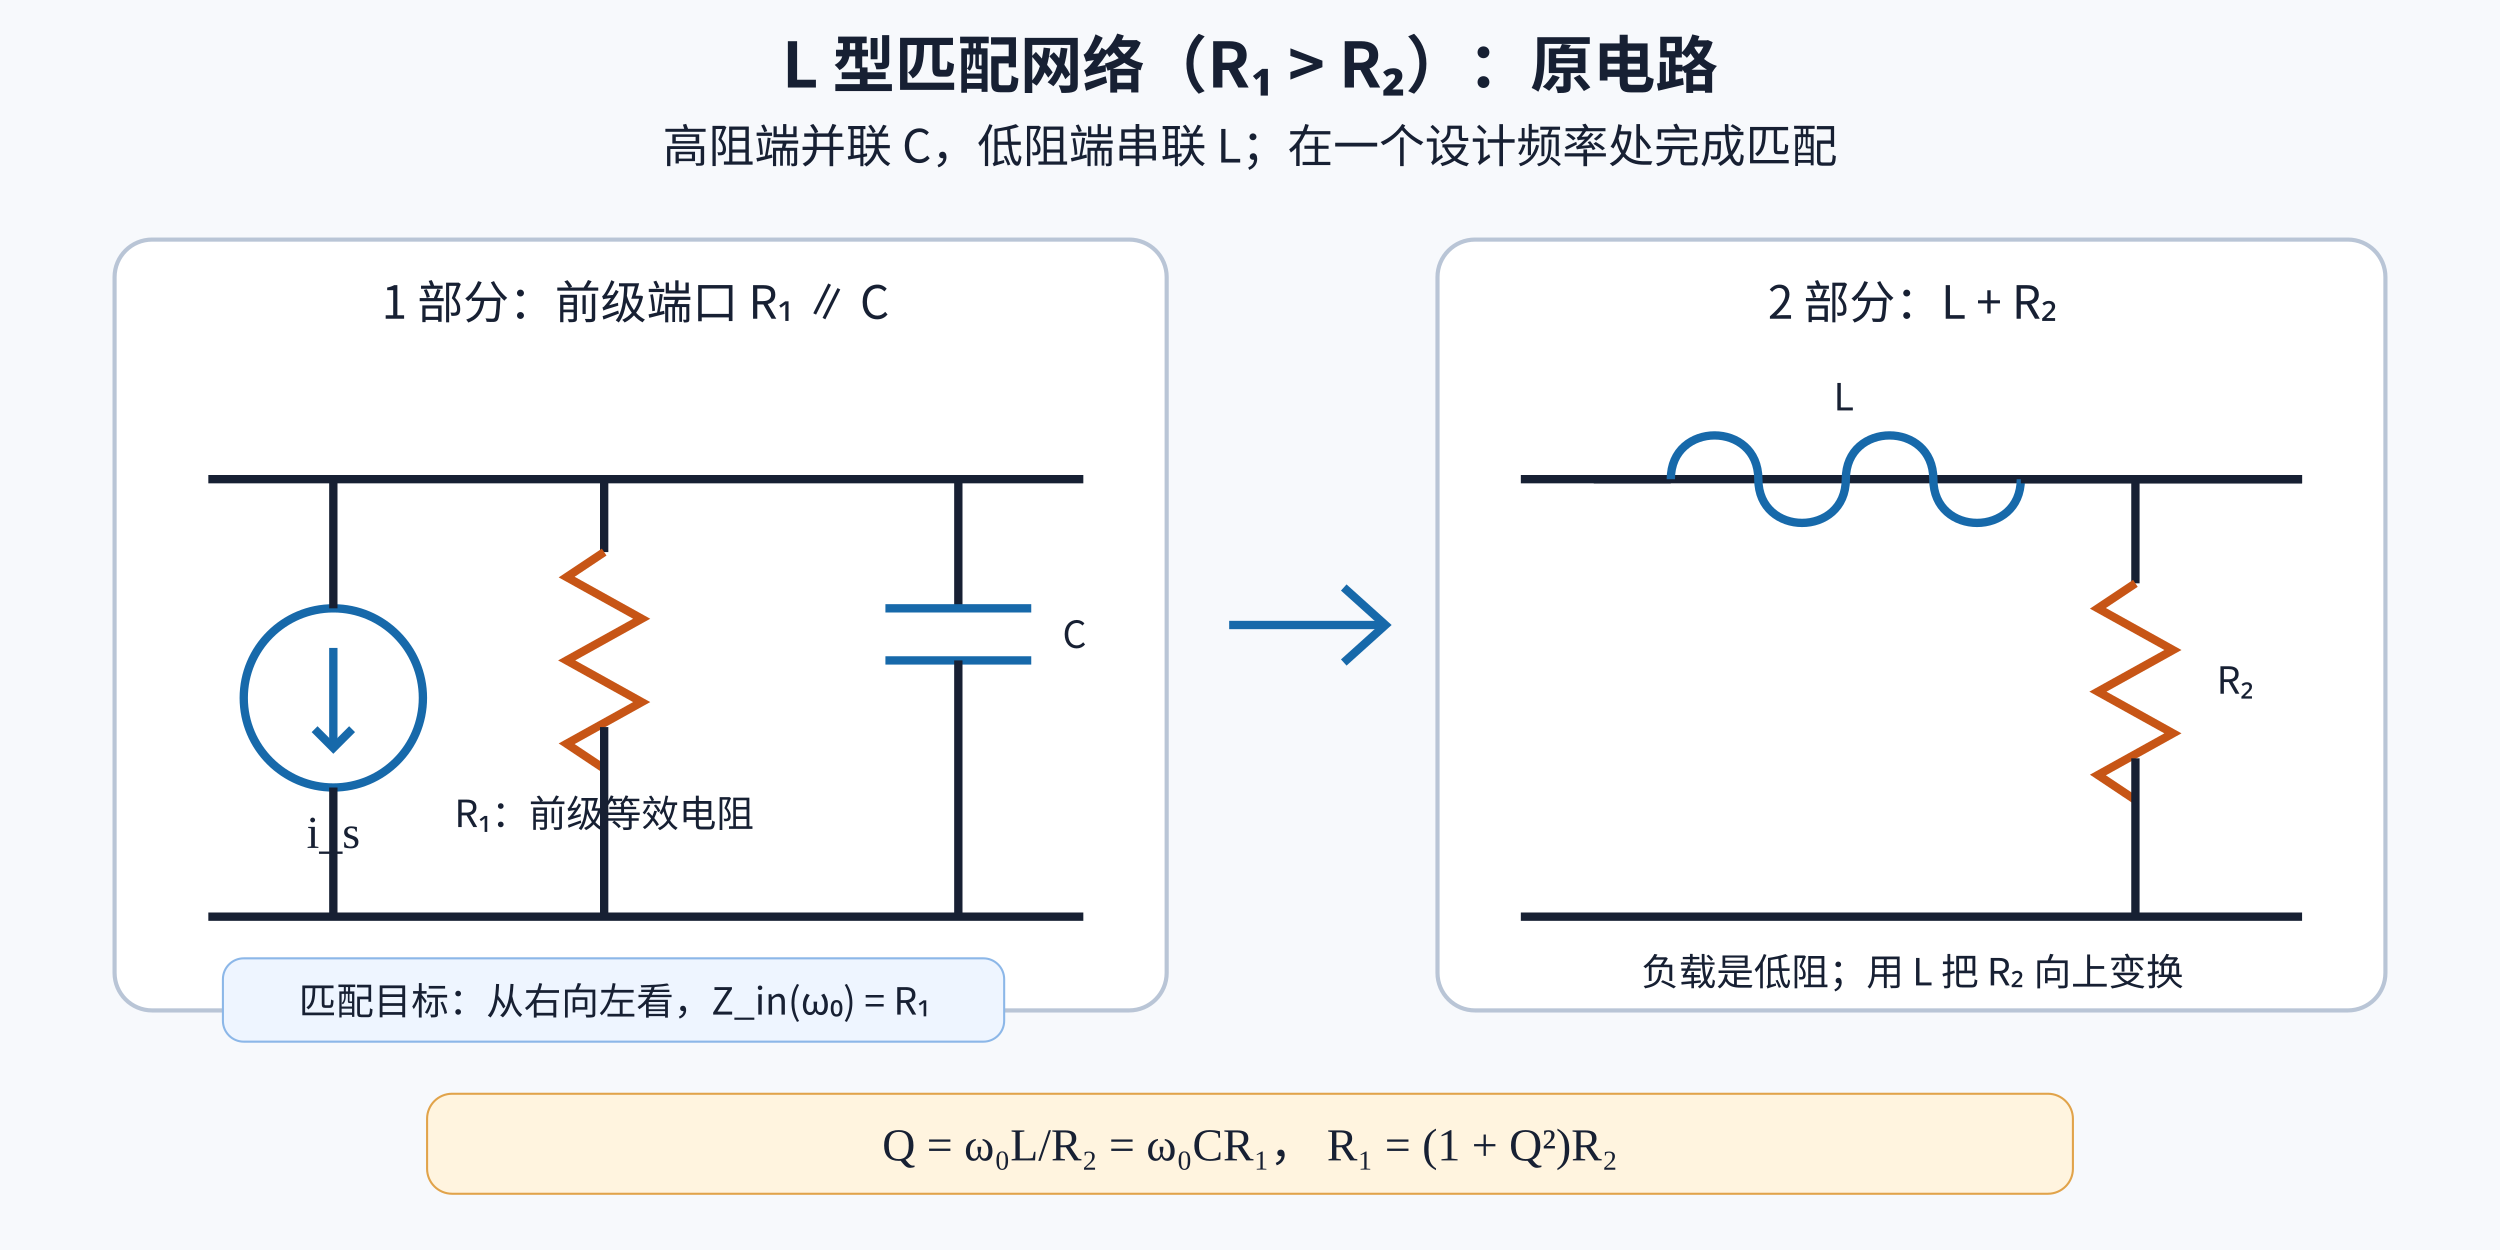
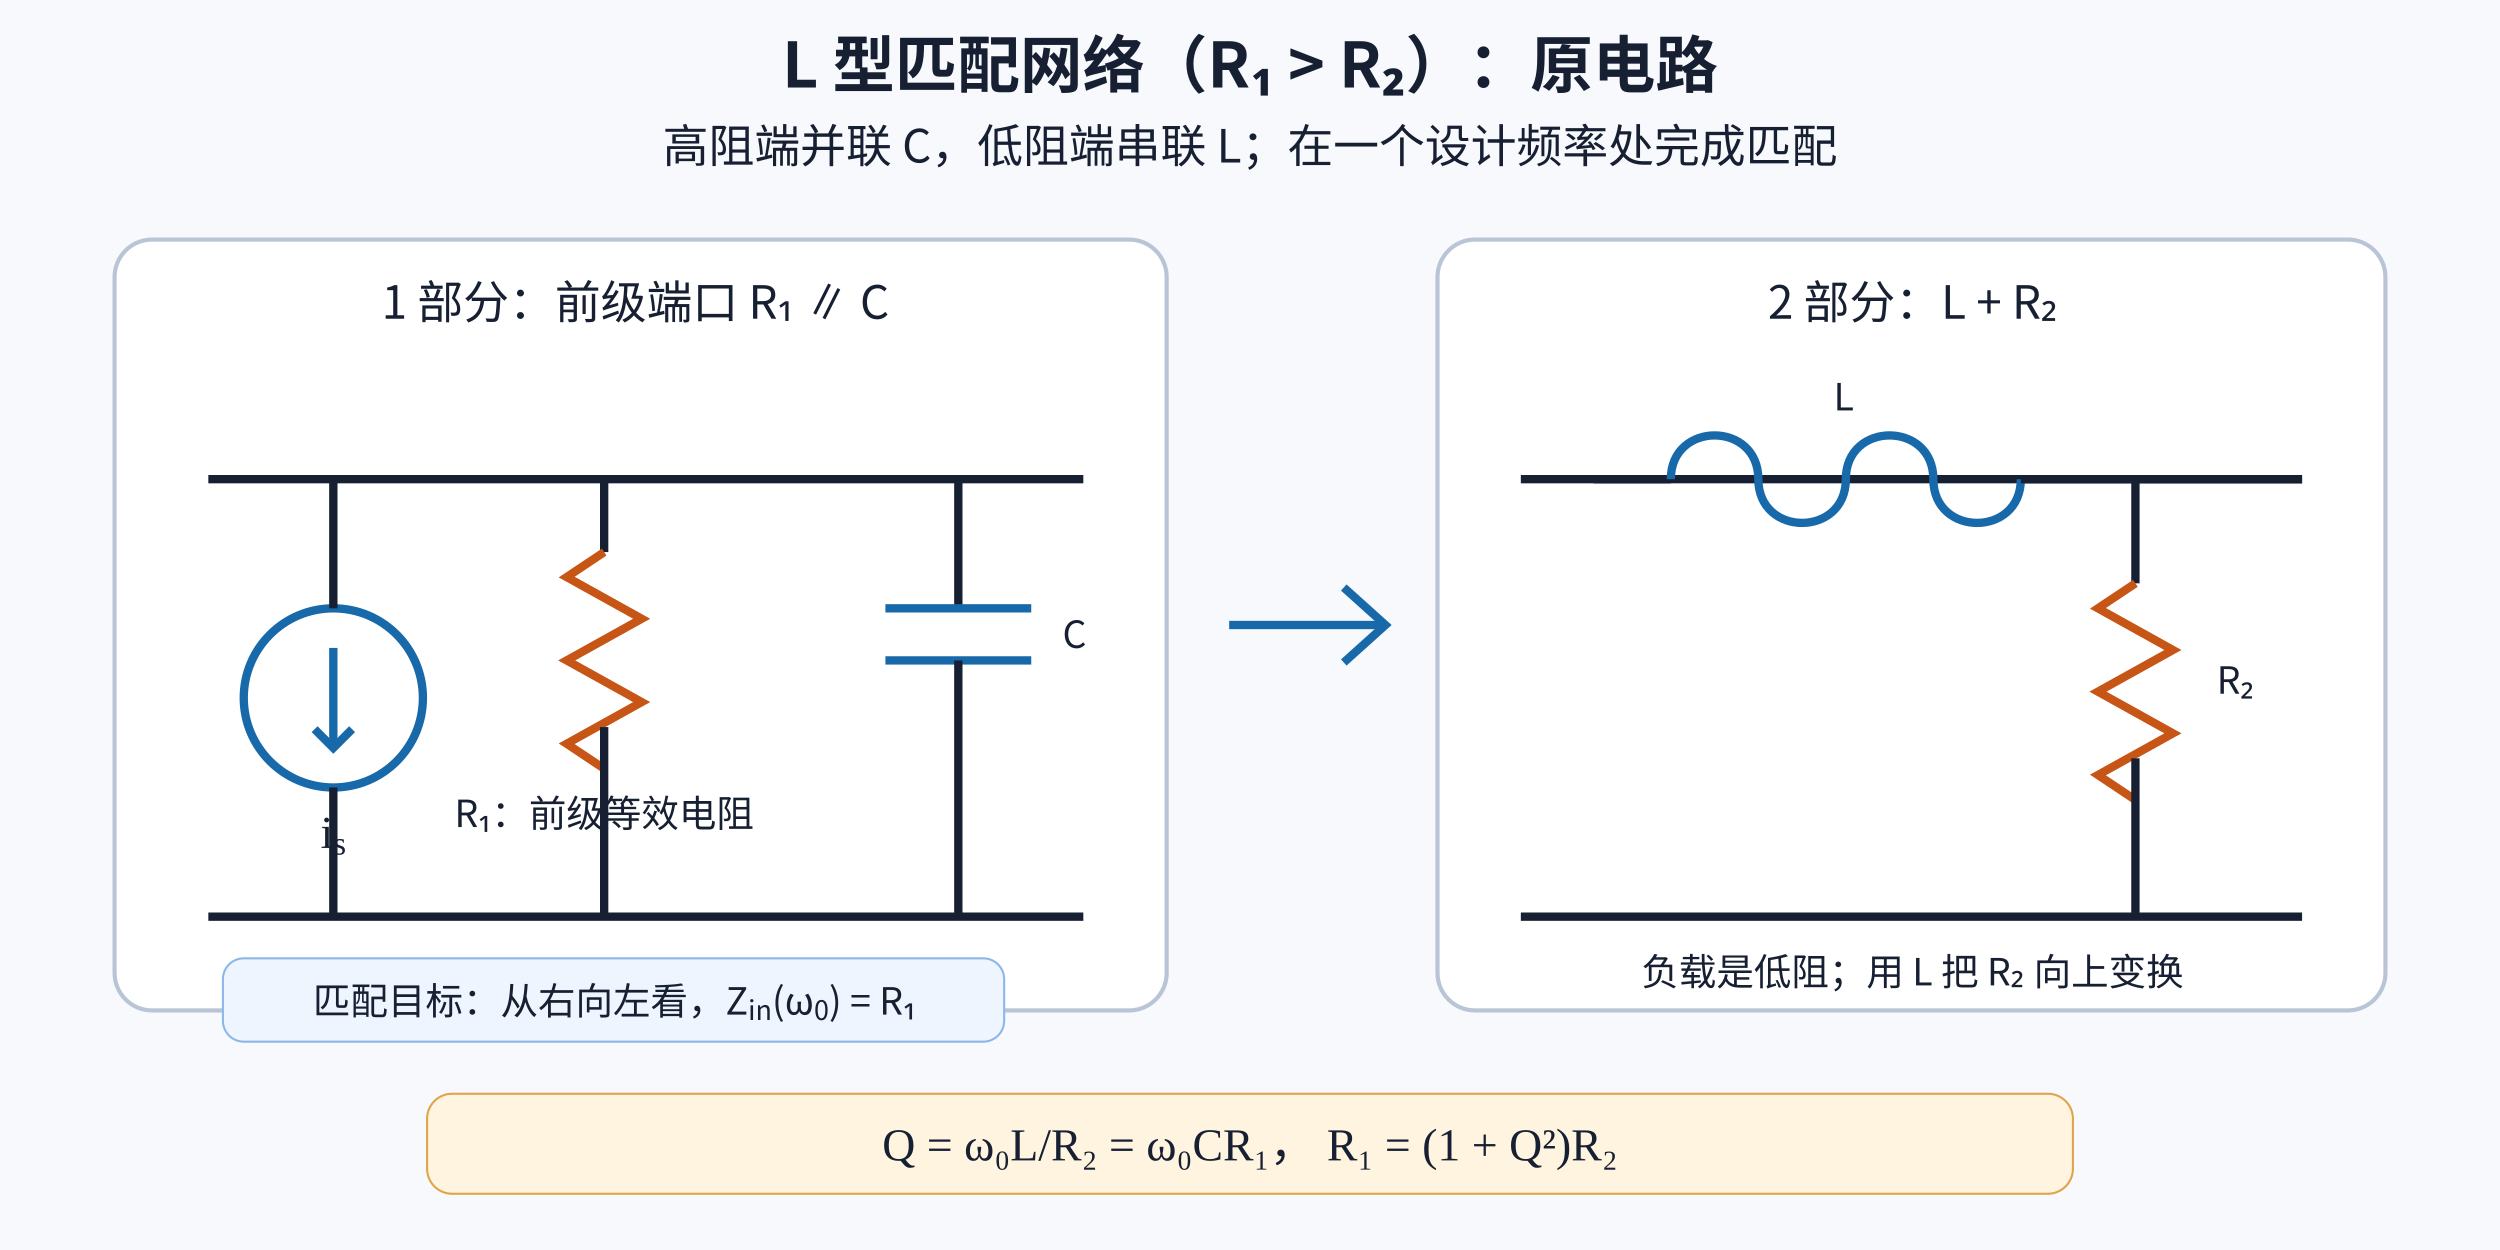
<svg xmlns="http://www.w3.org/2000/svg" width="1200" height="600" viewBox="0 0 1200 600">
  <rect width="1200" height="600" fill="#f7f9fc" />
  <style>.t{font-family:"Microsoft YaHei","Noto Sans CJK SC",sans-serif;fill:#172033}.h{font-size:30px;font-weight:700}.s{font-size:22px}.n{font-size:18px}.eq{font-family:"Cambria Math","Times New Roman",serif;font-size:22px;fill:#172033}.w{stroke:#172033;stroke-width:4;fill:none}.a{stroke:#1769aa;stroke-width:4;fill:none}.r{stroke:#c75516;stroke-width:4;fill:none}.g{stroke:#2f7d4a;stroke-width:3;fill:none;stroke-dasharray:10 8}.node{fill:#172033}.box{fill:#ffffff;stroke:#b9c5d6;stroke-width:2}</style>
  <text x="600" y="42" text-anchor="middle" class="t h">L 型匹配网络（R₁ &gt; R₂）：原电路</text>
  <text x="600" y="78" text-anchor="middle" class="t s">高阻端并联 C，低阻端串联 L；在一个设计频率处完成匹配</text>
  <g transform="translate(55 115)">
    <rect x="0" y="0" width="505" height="370" rx="18" class="box" />
    <text x="250" y="38" text-anchor="middle" class="t s">1 部分：前级端口 R₁ ∥ C</text>
    <line x1="45" y1="115" x2="465" y2="115" class="w" />
    <line x1="45" y1="325" x2="465" y2="325" class="w" />
    <circle cx="105" cy="220" r="43" class="a" />
    <line x1="105" y1="196" x2="105" y2="244" class="a" />
    <path d="M96 235 L105 244 L114 235" class="a" />
    <line x1="105" y1="115" x2="105" y2="177" class="w" />
    <line x1="105" y1="263" x2="105" y2="325" class="w" />
-     <text x="105" y="292" text-anchor="middle" class="t eq">i_s</text>
+     <text x="105" y="292" text-anchor="middle" class="t eq">i<tspan baseline-shift="sub" font-size="0.72em">s</tspan>
+     </text>
    <line x1="235" y1="115" x2="235" y2="150" class="w" />
    <path d="M235 150 l-18 12 l36 20 l-36 20 l36 20 l-36 20 l18 12" class="r" />
    <line x1="235" y1="234" x2="235" y2="325" class="w" />
    <text x="235" y="282" text-anchor="middle" class="t n">R₁：前级等效电阻</text>
    <line x1="405" y1="115" x2="405" y2="177" class="w" />
    <line x1="370" y1="177" x2="440" y2="177" class="a" />
    <line x1="370" y1="202" x2="440" y2="202" class="a" />
    <line x1="405" y1="202" x2="405" y2="325" class="w" />
    <text x="455" y="196" class="t n">C</text>
    <rect x="52" y="345" width="375" height="40" rx="10" fill="#eef5ff" stroke="#8cb7e8" />
-     <text x="240" y="372" text-anchor="middle" class="t n">匹配目标：从右向左看，Z_in(ω₀) = R₁</text>
+     <text x="240" y="372" text-anchor="middle" class="t n">匹配目标：从右向左看，Z<tspan baseline-shift="sub" font-size="0.72em">in</tspan>(ω<tspan baseline-shift="sub" font-size="0.72em">0</tspan>) = R₁</text>
  </g>
  <path d="M590 300 H665" class="a" />
  <path d="M645 282 L665 300 L645 318" class="a" />
  <g transform="translate(690 115)">
    <rect x="0" y="0" width="455" height="370" rx="18" class="box" />
    <text x="228" y="38" text-anchor="middle" class="t s">2 部分：L + R₂</text>
    <line x1="40" y1="115" x2="415" y2="115" class="w" />
    <line x1="40" y1="325" x2="415" y2="325" class="w" />
    <line x1="75" y1="115" x2="112" y2="115" class="w" />
    <path d="M112 115 c0 -28 42 -28 42 0 c0 28 42 28 42 0 c0 -28 42 -28 42 0 c0 28 42 28 42 0" class="a" />
    <line x1="280" y1="115" x2="415" y2="115" class="w" />
    <text x="195" y="82" text-anchor="middle" class="t n">L</text>
    <line x1="335" y1="115" x2="335" y2="165" class="w" />
    <path d="M335 165 l-18 12 l36 20 l-36 20 l36 20 l-36 20 l18 12" class="r" />
    <line x1="335" y1="249" x2="335" y2="325" class="w" />
    <text x="374" y="218" class="t n">R₂</text>
    <text x="228" y="358" text-anchor="middle" class="t n">负载是低阻；用 L 把 R₂ 向上变换</text>
  </g>
  <rect x="205" y="525" width="790" height="48" rx="12" fill="#fff4df" stroke="#e1a34a" />
  <text x="600" y="557" text-anchor="middle" class="t eq">Q = ω₀L/R₂ = ω₀CR₁，  R₁ = (1 + Q²)R₂</text>
</svg>
